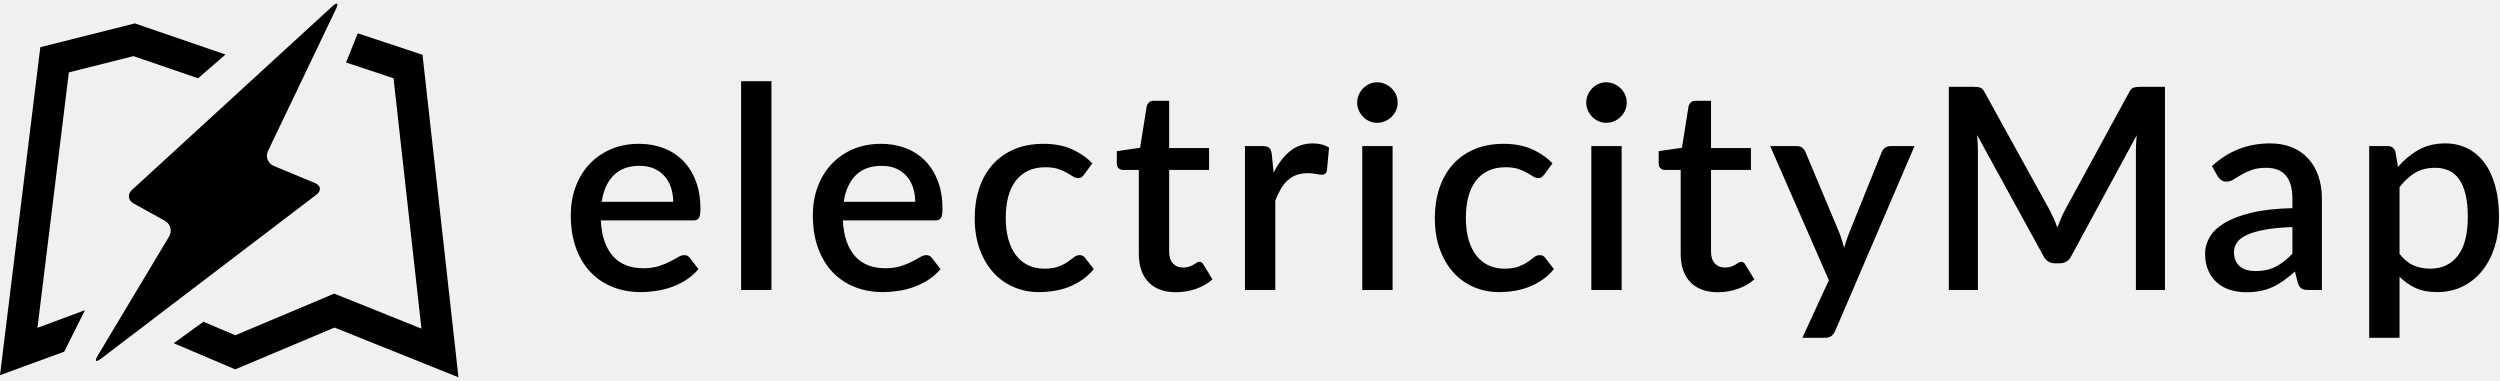
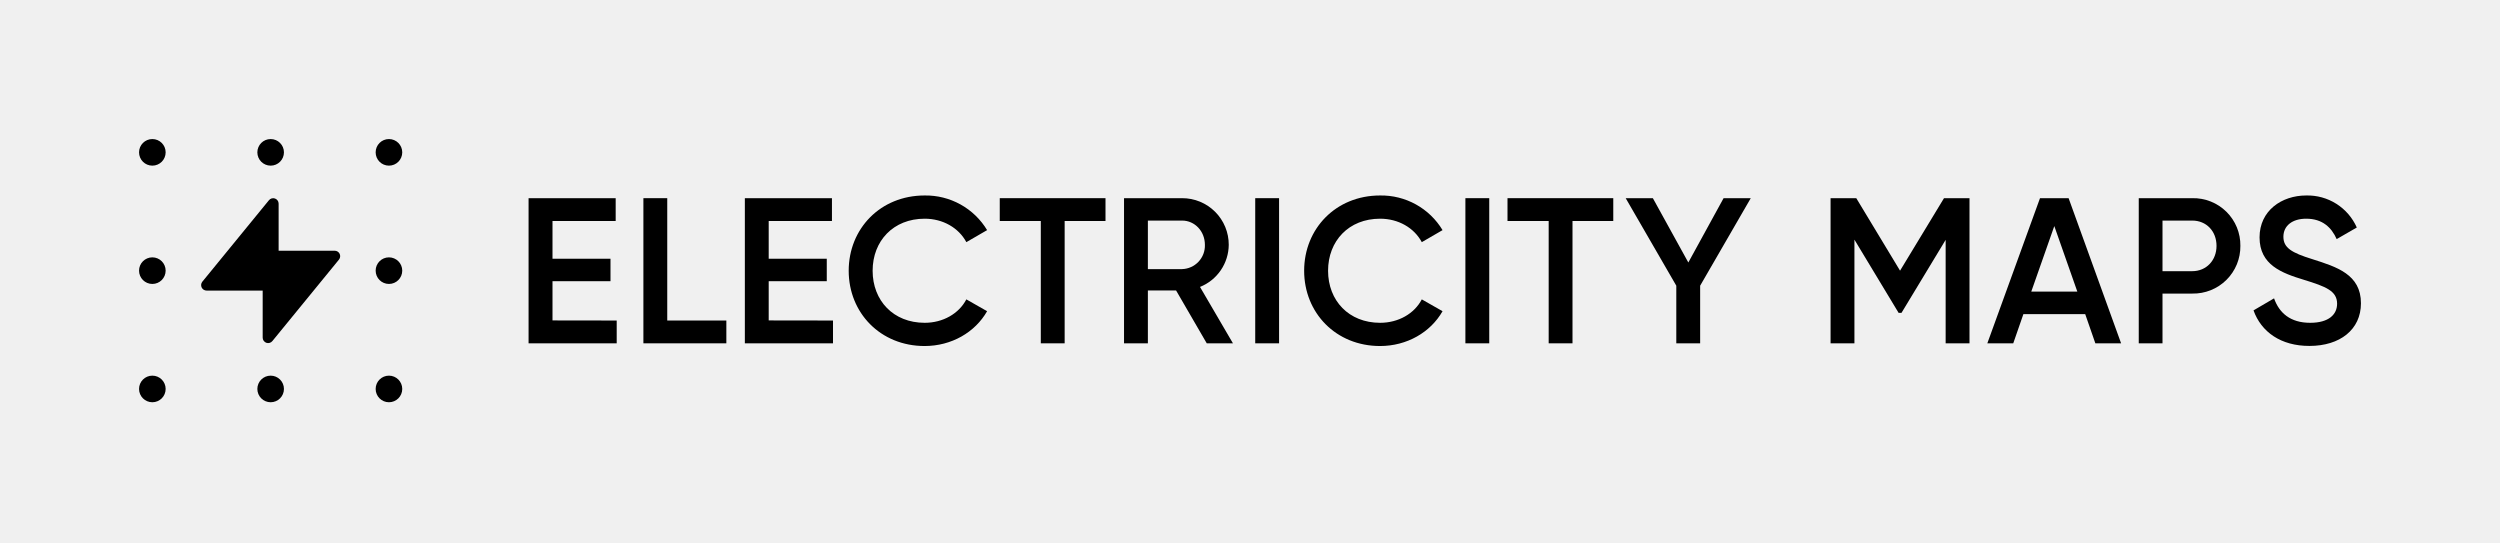
- <svg xmlns="http://www.w3.org/2000/svg" xmlns:xlink="http://www.w3.org/1999/xlink" width="638px" height="97px" viewBox="0 0 638 97" version="1.1">
-   <defs>
-     <path d="M84.842,1.582 L33.694,48.452 C32.469,49.573 32.656,51.129 34.106,51.931 L42.063,56.335 C43.516,57.138 43.998,58.939 43.147,60.36 L24.918,90.789 C24.068,92.209 24.45,92.544 25.775,91.536 L80.743,49.683 C82.079,48.666 81.899,47.342 80.367,46.706 L69.885,42.358 C68.356,41.722 67.693,39.99 68.412,38.489 L85.753,2.271 C86.181,1.378 86.21,0.907 85.907,0.907 C85.7,0.907 85.338,1.127 84.842,1.582 Z" id="path-1" />
-   </defs>
-   <g id="Symbols" stroke="none" stroke-width="1" fill="none" fill-rule="evenodd">
-     <g id="electricityMap-Logo-smallpadding" transform="translate(-37, -22)">
-       <g id="electricitymap" transform="translate(37, 22)">
-         <path d="M171.8,51.5 C171.8,50.204 171.614,48.998 171.242,47.882 C170.87,46.766 170.324,45.794 169.604,44.966 C168.884,44.138 167.99,43.49 166.922,43.022 C165.854,42.554 164.624,42.32 163.232,42.32 C160.424,42.32 158.216,43.124 156.608,44.732 C155,46.34 153.98,48.596 153.548,51.5 L171.8,51.5 Z M153.332,56.252 C153.428,58.34 153.752,60.146 154.304,61.67 C154.856,63.194 155.594,64.46 156.518,65.468 C157.442,66.476 158.546,67.226 159.83,67.718 C161.114,68.21 162.548,68.456 164.132,68.456 C165.644,68.456 166.952,68.282 168.056,67.934 C169.16,67.586 170.12,67.202 170.936,66.782 C171.752,66.362 172.448,65.978 173.024,65.63 C173.6,65.282 174.128,65.108 174.608,65.108 C175.232,65.108 175.712,65.348 176.048,65.828 L178.244,68.672 C177.332,69.752 176.3,70.664 175.148,71.408 C173.996,72.152 172.772,72.758 171.476,73.226 C170.18,73.694 168.848,74.03 167.48,74.234 C166.112,74.438 164.78,74.54 163.484,74.54 C160.94,74.54 158.582,74.114 156.41,73.262 C154.238,72.41 152.354,71.156 150.758,69.5 C149.162,67.844 147.914,65.792 147.014,63.344 C146.114,60.896 145.664,58.076 145.664,54.884 C145.664,52.34 146.066,49.964 146.87,47.756 C147.674,45.548 148.826,43.628 150.326,41.996 C151.826,40.364 153.65,39.074 155.798,38.126 C157.946,37.178 160.376,36.704 163.088,36.704 C165.344,36.704 167.432,37.07 169.352,37.802 C171.272,38.534 172.928,39.608 174.32,41.024 C175.712,42.44 176.798,44.174 177.578,46.226 C178.358,48.278 178.748,50.612 178.748,53.228 C178.748,54.428 178.616,55.232 178.352,55.64 C178.088,56.048 177.608,56.252 176.912,56.252 L153.332,56.252 Z M196.872,20.72 L196.872,74 L189.132,74 L189.132,20.72 L196.872,20.72 Z M233.572,51.5 C233.572,50.204 233.386,48.998 233.014,47.882 C232.642,46.766 232.096,45.794 231.376,44.966 C230.656,44.138 229.762,43.49 228.694,43.022 C227.626,42.554 226.396,42.32 225.004,42.32 C222.196,42.32 219.988,43.124 218.38,44.732 C216.772,46.34 215.752,48.596 215.32,51.5 L233.572,51.5 Z M215.104,56.252 C215.2,58.34 215.524,60.146 216.076,61.67 C216.628,63.194 217.366,64.46 218.29,65.468 C219.214,66.476 220.318,67.226 221.602,67.718 C222.886,68.21 224.32,68.456 225.904,68.456 C227.416,68.456 228.724,68.282 229.828,67.934 C230.932,67.586 231.892,67.202 232.708,66.782 C233.524,66.362 234.22,65.978 234.796,65.63 C235.372,65.282 235.9,65.108 236.38,65.108 C237.004,65.108 237.484,65.348 237.82,65.828 L240.016,68.672 C239.104,69.752 238.072,70.664 236.92,71.408 C235.768,72.152 234.544,72.758 233.248,73.226 C231.952,73.694 230.62,74.03 229.252,74.234 C227.884,74.438 226.552,74.54 225.256,74.54 C222.712,74.54 220.354,74.114 218.182,73.262 C216.01,72.41 214.126,71.156 212.53,69.5 C210.934,67.844 209.686,65.792 208.786,63.344 C207.886,60.896 207.436,58.076 207.436,54.884 C207.436,52.34 207.838,49.964 208.642,47.756 C209.446,45.548 210.598,43.628 212.098,41.996 C213.598,40.364 215.422,39.074 217.57,38.126 C219.718,37.178 222.148,36.704 224.86,36.704 C227.116,36.704 229.204,37.07 231.124,37.802 C233.044,38.534 234.7,39.608 236.092,41.024 C237.484,42.44 238.57,44.174 239.35,46.226 C240.13,48.278 240.52,50.612 240.52,53.228 C240.52,54.428 240.388,55.232 240.124,55.64 C239.86,56.048 239.38,56.252 238.684,56.252 L215.104,56.252 Z M276.716,44.48 C276.476,44.792 276.248,45.032 276.032,45.2 C275.816,45.368 275.504,45.452 275.096,45.452 C274.688,45.452 274.262,45.308 273.818,45.02 C273.374,44.732 272.846,44.414 272.234,44.066 C271.622,43.718 270.884,43.4 270.02,43.112 C269.156,42.824 268.076,42.68 266.78,42.68 C265.1,42.68 263.63,42.98 262.37,43.58 C261.11,44.18 260.054,45.038 259.202,46.154 C258.35,47.27 257.714,48.626 257.294,50.222 C256.874,51.818 256.664,53.612 256.664,55.604 C256.664,57.668 256.892,59.504 257.348,61.112 C257.804,62.72 258.458,64.076 259.31,65.18 C260.162,66.284 261.194,67.124 262.406,67.7 C263.618,68.276 264.98,68.564 266.492,68.564 C267.98,68.564 269.192,68.384 270.128,68.024 C271.064,67.664 271.844,67.268 272.468,66.836 C273.092,66.404 273.626,66.008 274.07,65.648 C274.514,65.288 274.988,65.108 275.492,65.108 C276.116,65.108 276.596,65.348 276.932,65.828 L279.128,68.672 C278.24,69.752 277.256,70.664 276.176,71.408 C275.096,72.152 273.956,72.758 272.756,73.226 C271.556,73.694 270.308,74.03 269.012,74.234 C267.716,74.438 266.408,74.54 265.088,74.54 C262.808,74.54 260.678,74.114 258.698,73.262 C256.718,72.41 254.99,71.174 253.514,69.554 C252.038,67.934 250.874,65.954 250.022,63.614 C249.17,61.274 248.744,58.604 248.744,55.604 C248.744,52.892 249.128,50.378 249.896,48.062 C250.664,45.746 251.786,43.748 253.262,42.068 C254.738,40.388 256.568,39.074 258.752,38.126 C260.936,37.178 263.456,36.704 266.312,36.704 C268.976,36.704 271.322,37.136 273.35,38 C275.378,38.864 277.184,40.088 278.768,41.672 L276.716,44.48 Z M300.132,74.576 C297.084,74.576 294.738,73.718 293.094,72.002 C291.45,70.286 290.628,67.868 290.628,64.748 L290.628,43.364 L286.596,43.364 C286.164,43.364 285.792,43.226 285.48,42.95 C285.168,42.674 285.012,42.26 285.012,41.708 L285.012,38.576 L290.952,37.712 L292.644,27.092 C292.764,26.684 292.968,26.354 293.256,26.102 C293.544,25.85 293.928,25.724 294.408,25.724 L298.368,25.724 L298.368,37.784 L308.556,37.784 L308.556,43.364 L298.368,43.364 L298.368,64.208 C298.368,65.528 298.692,66.536 299.34,67.232 C299.988,67.928 300.852,68.276 301.932,68.276 C302.532,68.276 303.048,68.198 303.48,68.042 C303.912,67.886 304.284,67.718 304.596,67.538 C304.908,67.358 305.178,67.19 305.406,67.034 C305.634,66.878 305.856,66.8 306.072,66.8 C306.504,66.8 306.852,67.04 307.116,67.52 L309.42,71.3 C308.22,72.356 306.804,73.166 305.172,73.73 C303.54,74.294 301.86,74.576 300.132,74.576 Z M325.024,44.084 C326.176,41.756 327.568,39.926 329.2,38.594 C330.832,37.262 332.788,36.596 335.068,36.596 C335.86,36.596 336.604,36.686 337.3,36.866 C337.996,37.046 338.62,37.316 339.172,37.676 L338.632,43.508 C338.536,43.916 338.386,44.198 338.182,44.354 C337.978,44.51 337.708,44.588 337.372,44.588 C337.012,44.588 336.496,44.522 335.824,44.39 C335.152,44.258 334.444,44.192 333.7,44.192 C332.62,44.192 331.666,44.348 330.838,44.66 C330.01,44.972 329.266,45.428 328.606,46.028 C327.946,46.628 327.364,47.36 326.86,48.224 C326.356,49.088 325.888,50.072 325.456,51.176 L325.456,74 L317.716,74 L317.716,37.28 L322.216,37.28 C323.032,37.28 323.596,37.43 323.908,37.73 C324.22,38.03 324.436,38.552 324.556,39.296 L325.024,44.084 Z M355.388,37.28 L355.388,74 L347.648,74 L347.648,37.28 L355.388,37.28 Z M356.684,26.192 C356.684,26.888 356.546,27.548 356.27,28.172 C355.994,28.796 355.616,29.342 355.136,29.81 C354.656,30.278 354.098,30.65 353.462,30.926 C352.826,31.202 352.148,31.34 351.428,31.34 C350.732,31.34 350.078,31.202 349.466,30.926 C348.854,30.65 348.32,30.278 347.864,29.81 C347.408,29.342 347.042,28.796 346.766,28.172 C346.49,27.548 346.352,26.888 346.352,26.192 C346.352,25.472 346.49,24.8 346.766,24.176 C347.042,23.552 347.408,23.006 347.864,22.538 C348.32,22.07 348.854,21.698 349.466,21.422 C350.078,21.146 350.732,21.008 351.428,21.008 C352.148,21.008 352.826,21.146 353.462,21.422 C354.098,21.698 354.656,22.07 355.136,22.538 C355.616,23.006 355.994,23.552 356.27,24.176 C356.546,24.8 356.684,25.472 356.684,26.192 Z M394.14,44.48 C393.9,44.792 393.672,45.032 393.456,45.2 C393.24,45.368 392.928,45.452 392.52,45.452 C392.112,45.452 391.686,45.308 391.242,45.02 C390.798,44.732 390.27,44.414 389.658,44.066 C389.046,43.718 388.308,43.4 387.444,43.112 C386.58,42.824 385.5,42.68 384.204,42.68 C382.524,42.68 381.054,42.98 379.794,43.58 C378.534,44.18 377.478,45.038 376.626,46.154 C375.774,47.27 375.138,48.626 374.718,50.222 C374.298,51.818 374.088,53.612 374.088,55.604 C374.088,57.668 374.316,59.504 374.772,61.112 C375.228,62.72 375.882,64.076 376.734,65.18 C377.586,66.284 378.618,67.124 379.83,67.7 C381.042,68.276 382.404,68.564 383.916,68.564 C385.404,68.564 386.616,68.384 387.552,68.024 C388.488,67.664 389.268,67.268 389.892,66.836 C390.516,66.404 391.05,66.008 391.494,65.648 C391.938,65.288 392.412,65.108 392.916,65.108 C393.54,65.108 394.02,65.348 394.356,65.828 L396.552,68.672 C395.664,69.752 394.68,70.664 393.6,71.408 C392.52,72.152 391.38,72.758 390.18,73.226 C388.98,73.694 387.732,74.03 386.436,74.234 C385.14,74.438 383.832,74.54 382.512,74.54 C380.232,74.54 378.102,74.114 376.122,73.262 C374.142,72.41 372.414,71.174 370.938,69.554 C369.462,67.934 368.298,65.954 367.446,63.614 C366.594,61.274 366.168,58.604 366.168,55.604 C366.168,52.892 366.552,50.378 367.32,48.062 C368.088,45.746 369.21,43.748 370.686,42.068 C372.162,40.388 373.992,39.074 376.176,38.126 C378.36,37.178 380.88,36.704 383.736,36.704 C386.4,36.704 388.746,37.136 390.774,38 C392.802,38.864 394.608,40.088 396.192,41.672 L394.14,44.48 Z M413.848,37.28 L413.848,74 L406.108,74 L406.108,37.28 L413.848,37.28 Z M415.144,26.192 C415.144,26.888 415.006,27.548 414.73,28.172 C414.454,28.796 414.076,29.342 413.596,29.81 C413.116,30.278 412.558,30.65 411.922,30.926 C411.286,31.202 410.608,31.34 409.888,31.34 C409.192,31.34 408.538,31.202 407.926,30.926 C407.314,30.65 406.78,30.278 406.324,29.81 C405.868,29.342 405.502,28.796 405.226,28.172 C404.95,27.548 404.812,26.888 404.812,26.192 C404.812,25.472 404.95,24.8 405.226,24.176 C405.502,23.552 405.868,23.006 406.324,22.538 C406.78,22.07 407.314,21.698 407.926,21.422 C408.538,21.146 409.192,21.008 409.888,21.008 C410.608,21.008 411.286,21.146 411.922,21.422 C412.558,21.698 413.116,22.07 413.596,22.538 C414.076,23.006 414.454,23.552 414.73,24.176 C415.006,24.8 415.144,25.472 415.144,26.192 Z M438.416,74.576 C435.368,74.576 433.022,73.718 431.378,72.002 C429.734,70.286 428.912,67.868 428.912,64.748 L428.912,43.364 L424.88,43.364 C424.448,43.364 424.076,43.226 423.764,42.95 C423.452,42.674 423.296,42.26 423.296,41.708 L423.296,38.576 L429.236,37.712 L430.928,27.092 C431.048,26.684 431.252,26.354 431.54,26.102 C431.828,25.85 432.212,25.724 432.692,25.724 L436.652,25.724 L436.652,37.784 L446.84,37.784 L446.84,43.364 L436.652,43.364 L436.652,64.208 C436.652,65.528 436.976,66.536 437.624,67.232 C438.272,67.928 439.136,68.276 440.216,68.276 C440.816,68.276 441.332,68.198 441.764,68.042 C442.196,67.886 442.568,67.718 442.88,67.538 C443.192,67.358 443.462,67.19 443.69,67.034 C443.918,66.878 444.14,66.8 444.356,66.8 C444.788,66.8 445.136,67.04 445.4,67.52 L447.704,71.3 C446.504,72.356 445.088,73.166 443.456,73.73 C441.824,74.294 440.144,74.576 438.416,74.576 Z M488.58,37.28 L468.348,84.44 C468.084,84.992 467.766,85.424 467.394,85.736 C467.022,86.048 466.452,86.204 465.684,86.204 L459.96,86.204 L466.728,71.516 L451.752,37.28 L458.484,37.28 C459.132,37.28 459.63,37.43 459.978,37.73 C460.326,38.03 460.584,38.384 460.752,38.792 L469.5,59.636 C469.716,60.236 469.914,60.83 470.094,61.418 C470.274,62.006 470.448,62.612 470.616,63.236 C470.808,62.612 471,62 471.192,61.4 C471.384,60.8 471.6,60.2 471.84,59.6 L480.228,38.792 C480.396,38.36 480.678,38 481.074,37.712 C481.47,37.424 481.908,37.28 482.388,37.28 L488.58,37.28 Z M552.496,22.16 L552.496,74 L545.08,74 L545.08,38.468 C545.08,37.892 545.098,37.262 545.134,36.578 C545.17,35.894 545.224,35.204 545.296,34.508 L528.628,65.288 C527.98,66.56 526.984,67.196 525.64,67.196 L524.452,67.196 C523.084,67.196 522.088,66.56 521.464,65.288 L504.544,34.436 C504.616,35.132 504.67,35.828 504.706,36.524 C504.742,37.22 504.76,37.868 504.76,38.468 L504.76,74 L497.344,74 L497.344,22.16 L503.644,22.16 C504.388,22.16 504.964,22.226 505.372,22.358 C505.78,22.49 506.152,22.892 506.488,23.564 L523.12,53.696 C523.48,54.392 523.822,55.106 524.146,55.838 C524.47,56.57 524.764,57.32 525.028,58.088 C525.316,57.32 525.622,56.558 525.946,55.802 C526.27,55.046 526.612,54.32 526.972,53.624 L543.352,23.564 C543.688,22.892 544.06,22.49 544.468,22.358 C544.876,22.226 545.452,22.16 546.196,22.16 L552.496,22.16 Z M585.02,57.944 C582.26,58.04 579.932,58.262 578.036,58.61 C576.14,58.958 574.604,59.402 573.428,59.942 C572.252,60.482 571.406,61.124 570.89,61.868 C570.374,62.612 570.116,63.428 570.116,64.316 C570.116,65.18 570.254,65.918 570.53,66.53 C570.806,67.142 571.19,67.646 571.682,68.042 C572.174,68.438 572.75,68.726 573.41,68.906 C574.07,69.086 574.796,69.176 575.588,69.176 C577.604,69.176 579.338,68.798 580.79,68.042 C582.242,67.286 583.652,66.188 585.02,64.748 L585.02,57.944 Z M564.5,42.392 C568.652,38.528 573.596,36.596 579.332,36.596 C581.444,36.596 583.322,36.938 584.966,37.622 C586.61,38.306 587.99,39.272 589.106,40.52 C590.222,41.768 591.074,43.25 591.662,44.966 C592.25,46.682 592.544,48.584 592.544,50.672 L592.544,74 L589.088,74 C588.344,74 587.78,73.886 587.396,73.658 C587.012,73.43 586.688,72.968 586.424,72.272 L585.668,69.284 C584.732,70.124 583.808,70.874 582.896,71.534 C581.984,72.194 581.042,72.752 580.07,73.208 C579.098,73.664 578.054,74.006 576.938,74.234 C575.822,74.462 574.592,74.576 573.248,74.576 C571.76,74.576 570.374,74.372 569.09,73.964 C567.806,73.556 566.696,72.938 565.76,72.11 C564.824,71.282 564.086,70.256 563.546,69.032 C563.006,67.808 562.736,66.368 562.736,64.712 C562.736,63.296 563.114,61.916 563.87,60.572 C564.626,59.228 565.874,58.022 567.614,56.954 C569.354,55.886 571.646,55.004 574.49,54.308 C577.334,53.612 580.844,53.216 585.02,53.12 L585.02,50.672 C585.02,48.032 584.456,46.064 583.328,44.768 C582.2,43.472 580.544,42.824 578.36,42.824 C576.872,42.824 575.624,43.01 574.616,43.382 C573.608,43.754 572.732,44.156 571.988,44.588 C571.244,45.02 570.584,45.422 570.008,45.794 C569.432,46.166 568.82,46.352 568.172,46.352 C567.644,46.352 567.194,46.214 566.822,45.938 C566.45,45.662 566.144,45.32 565.904,44.912 L564.5,42.392 Z M612.36,64.784 C613.44,66.176 614.622,67.154 615.906,67.718 C617.19,68.282 618.612,68.564 620.172,68.564 C623.196,68.564 625.554,67.46 627.246,65.252 C628.938,63.044 629.784,59.756 629.784,55.388 C629.784,53.132 629.592,51.206 629.208,49.61 C628.824,48.014 628.272,46.712 627.552,45.704 C626.832,44.696 625.956,43.964 624.924,43.508 C623.892,43.052 622.728,42.824 621.432,42.824 C619.464,42.824 617.766,43.25 616.338,44.102 C614.91,44.954 613.584,46.172 612.36,47.756 L612.36,64.784 Z M611.964,42.608 C613.5,40.808 615.246,39.356 617.202,38.252 C619.158,37.148 621.432,36.596 624.024,36.596 C626.088,36.596 627.96,37.01 629.64,37.838 C631.32,38.666 632.76,39.872 633.96,41.456 C635.16,43.04 636.09,45.002 636.75,47.342 C637.41,49.682 637.74,52.364 637.74,55.388 C637.74,58.1 637.374,60.626 636.642,62.966 C635.91,65.306 634.86,67.334 633.492,69.05 C632.124,70.766 630.468,72.11 628.524,73.082 C626.58,74.054 624.384,74.54 621.936,74.54 C619.776,74.54 617.946,74.192 616.446,73.496 C614.946,72.8 613.584,71.84 612.36,70.616 L612.36,86.204 L604.62,86.204 L604.62,37.28 L609.3,37.28 C610.356,37.28 611.028,37.772 611.316,38.756 L611.964,42.608 Z" id="electricityMap" fill="#000000" />
-         <g id="signet">
-           <polygon id="Fill-1" fill="#000000" points="10.29 12.042 -0 95.742 16.4 89.744 21.679 79.163 9.558 83.66 17.572 18.473 34.06 14.324 50.546 19.976 57.549 13.912 34.41 5.972" />
-           <polygon id="Fill-2" fill="#000000" points="88.32 15.951 100.431 19.97 107.553 83.864 85.292 74.933 60.042 85.56 51.919 82.107 44.335 87.59 60.027 94.258 85.365 83.595 117 96.285 107.826 13.982 91.301 8.498" />
-           <mask id="mask-2" fill="white">
-             <use xlink:href="#path-1" />
-           </mask>
-           <use id="Clip-4" fill="#000000" xlink:href="#path-1" />
-         </g>
-       </g>
-     </g>
-   </g>
+ <svg xmlns="http://www.w3.org/2000/svg" width="1000" height="217" viewBox="0 0 1000 217" fill="none">
+   <path d="M155.58 160.9C158.518 160.9 160.9 158.518 160.9 155.58C160.9 152.642 158.518 150.26 155.58 150.26C152.642 150.26 150.26 152.642 150.26 155.58C150.26 158.518 152.642 160.9 155.58 160.9Z" fill="black" />
+   <path d="M108.26 160.9C111.198 160.9 113.58 158.518 113.58 155.58C113.58 152.642 111.198 150.26 108.26 150.26C105.322 150.26 102.94 152.642 102.94 155.58C102.94 158.518 105.322 160.9 108.26 160.9Z" fill="black" />
+   <path d="M60.94 160.9C63.878 160.9 66.26 158.518 66.26 155.58C66.26 152.642 63.878 150.26 60.94 150.26C58.002 150.26 55.62 152.642 55.62 155.58C55.62 158.518 58.002 160.9 60.94 160.9Z" fill="black" />
+   <path d="M155.58 113.58C158.518 113.58 160.9 111.198 160.9 108.26C160.9 105.322 158.518 102.94 155.58 102.94C152.642 102.94 150.26 105.322 150.26 108.26C150.26 111.198 152.642 113.58 155.58 113.58Z" fill="black" />
+   <path d="M60.94 113.58C63.878 113.58 66.26 111.198 66.26 108.26C66.26 105.322 63.878 102.94 60.94 102.94C58.002 102.94 55.62 105.322 55.62 108.26C55.62 111.198 58.002 113.58 60.94 113.58Z" fill="black" />
+   <path d="M155.58 66.26C158.518 66.26 160.9 63.878 160.9 60.94C160.9 58.002 158.518 55.62 155.58 55.62C152.642 55.62 150.26 58.002 150.26 60.94C150.26 63.878 152.642 66.26 155.58 66.26Z" fill="black" />
+   <path d="M108.26 66.26C111.198 66.26 113.58 63.878 113.58 60.94C113.58 58.002 111.198 55.62 108.26 55.62C105.322 55.62 102.94 58.002 102.94 60.94C102.94 63.878 105.322 66.26 108.26 66.26Z" fill="black" />
+   <path d="M60.94 66.26C63.878 66.26 66.26 63.878 66.26 60.94C66.26 58.002 63.878 55.62 60.94 55.62C58.002 55.62 55.62 58.002 55.62 60.94C55.62 63.878 58.002 66.26 60.94 66.26Z" fill="black" />
+   <path d="M133.88 100.29H111.45V81.46C111.45 81.006 111.309 80.563 111.045 80.193C110.781 79.823 110.408 79.545 109.979 79.398C109.549 79.25 109.084 79.24 108.649 79.37C108.213 79.499 107.829 79.761 107.55 80.12L80.91 112.71C80.659 113.033 80.503 113.42 80.461 113.827C80.419 114.234 80.493 114.644 80.673 115.011C80.854 115.379 81.134 115.688 81.482 115.903C81.83 116.119 82.231 116.232 82.64 116.23H105.07V135.06C105.07 135.514 105.212 135.957 105.476 136.327C105.74 136.697 106.112 136.975 106.542 137.122C106.971 137.27 107.436 137.28 107.872 137.15C108.307 137.021 108.691 136.758 108.97 136.4L135.61 103.81C135.862 103.487 136.017 103.1 136.059 102.693C136.101 102.286 136.028 101.876 135.847 101.508C135.667 101.141 135.387 100.832 135.039 100.617C134.691 100.401 134.289 100.288 133.88 100.29V100.29Z" fill="black" />
+   <path d="M246.68 128.21V137.33H211.43V79.27H246.27V88.4H221V103.49H244.2V112.49H221V128.17L246.68 128.21Z" fill="black" />
+   <path d="M290.54 128.21V137.33H257.36V79.27H266.9V128.21H290.54Z" fill="black" />
+   <path d="M333.2 128.21V137.33H297.94V79.27H332.78V88.4H307.48V103.49H330.71V112.49H307.48V128.17L333.2 128.21Z" fill="black" />
+   <path d="M339.48 108.3C339.48 91.47 352.17 78.19 369.84 78.19C374.856 78.106 379.806 79.343 384.194 81.775C388.582 84.208 392.253 87.751 394.84 92.05L386.54 96.86C383.47 91.13 377.17 87.48 369.87 87.48C357.35 87.48 349.05 96.36 349.05 108.3C349.05 120.24 357.35 129.12 369.87 129.12C377.17 129.12 383.56 125.47 386.54 119.75L394.84 124.48C390.03 132.94 380.57 138.41 369.84 138.41C352.17 138.41 339.48 125.14 339.48 108.3Z" fill="black" />
+   <path d="M442.2 88.4H425.86V137.33H416.32V88.4H399.9V79.27H442.2V88.4Z" fill="black" />
+   <path d="M470.43 116.18H459.15V137.33H449.61V79.27H472.83C475.284 79.261 477.716 79.737 479.986 80.672C482.255 81.607 484.317 82.982 486.052 84.718C487.788 86.453 489.163 88.515 490.098 90.784C491.033 93.054 491.509 95.486 491.5 97.94C491.468 101.569 490.358 105.107 488.31 108.104C486.262 111.101 483.37 113.421 480 114.77L493.18 137.33H482.7L470.43 116.18ZM459.15 107.64H472.83C474.067 107.605 475.285 107.326 476.414 106.819C477.543 106.312 478.561 105.588 479.41 104.686C480.258 103.785 480.92 102.725 481.358 101.567C481.795 100.41 482 99.177 481.96 97.94C481.96 92.46 477.89 88.23 472.83 88.23H459.15V107.64Z" fill="black" />
+   <path d="M511.63 79.27V137.33H502.09V79.27H511.63Z" fill="black" />
+   <path d="M521.66 108.3C521.66 91.47 534.35 78.19 552.02 78.19C557.037 78.106 561.987 79.343 566.374 81.775C570.762 84.208 574.434 87.751 577.02 92.05L568.72 96.86C565.65 91.13 559.35 87.48 552.05 87.48C539.52 87.48 531.23 96.36 531.23 108.3C531.23 120.24 539.52 129.12 552.05 129.12C559.35 129.12 565.74 125.47 568.72 119.75L577.02 124.48C572.21 132.94 562.75 138.41 552.02 138.41C534.35 138.41 521.66 125.14 521.66 108.3Z" fill="black" />
+   <path d="M595.7 79.27V137.33H586.16V79.27H595.7Z" fill="black" />
+   <path d="M645.31 88.4H629V137.33H619.47V88.4H603V79.27H645.31V88.4Z" fill="black" />
+   <path d="M680.06 114.28V137.33H670.52V114.28L650.28 79.28H661.15L675.33 105L689.43 79.28H700.3L680.06 114.28Z" fill="black" />
+   <path d="M787.8 137.33H778.26V95.94L760.6 125.14H759.44L741.77 95.86V137.33H732.23V79.27H742.51L760.02 108.27L777.6 79.27H787.8V137.33Z" fill="black" />
+   <path d="M834.08 125.64H809.36L805.3 137.33H794.93L816 79.27H827.44L848.44 137.33H838.14L834.08 125.64ZM830.93 116.64L821.72 90.43L812.51 116.64H830.93Z" fill="black" />
+   <path d="M896.15 98.35C896.179 100.878 895.699 103.386 894.74 105.725C893.78 108.064 892.361 110.186 890.565 111.966C888.769 113.746 886.635 115.147 884.287 116.085C881.94 117.024 879.428 117.481 876.9 117.43H865V137.33H855.5V79.27H876.9C879.429 79.212 881.945 79.665 884.295 80.601C886.646 81.537 888.783 82.937 890.58 84.719C892.377 86.5 893.797 88.625 894.754 90.967C895.711 93.309 896.186 95.82 896.15 98.35V98.35ZM886.61 98.35C886.61 92.46 882.54 88.23 876.9 88.23H865V108.47H876.9C882.54 108.47 886.61 104.16 886.61 98.35Z" fill="black" />
+   <path d="M901.41 124.15L909.62 119.34C911.7 125.22 916.18 129.12 924.06 129.12C931.61 129.12 934.84 125.72 934.84 121.49C934.84 116.35 930.28 114.61 921.65 111.95C912.65 109.22 903.82 105.95 903.82 94.95C903.82 84.25 912.69 78.19 922.48 78.19C926.743 78.084 930.941 79.244 934.544 81.524C938.147 83.804 940.992 87.102 942.72 91L934.67 95.64C932.6 91 929 87.48 922.48 87.48C916.92 87.48 913.36 90.3 913.36 94.7C913.36 99.1 916.59 101.09 925.05 103.7C934.67 106.77 944.38 109.76 944.38 121.29C944.38 131.9 935.92 138.37 923.81 138.37C912.36 138.41 904.48 132.77 901.41 124.15Z" fill="black" />
</svg>
